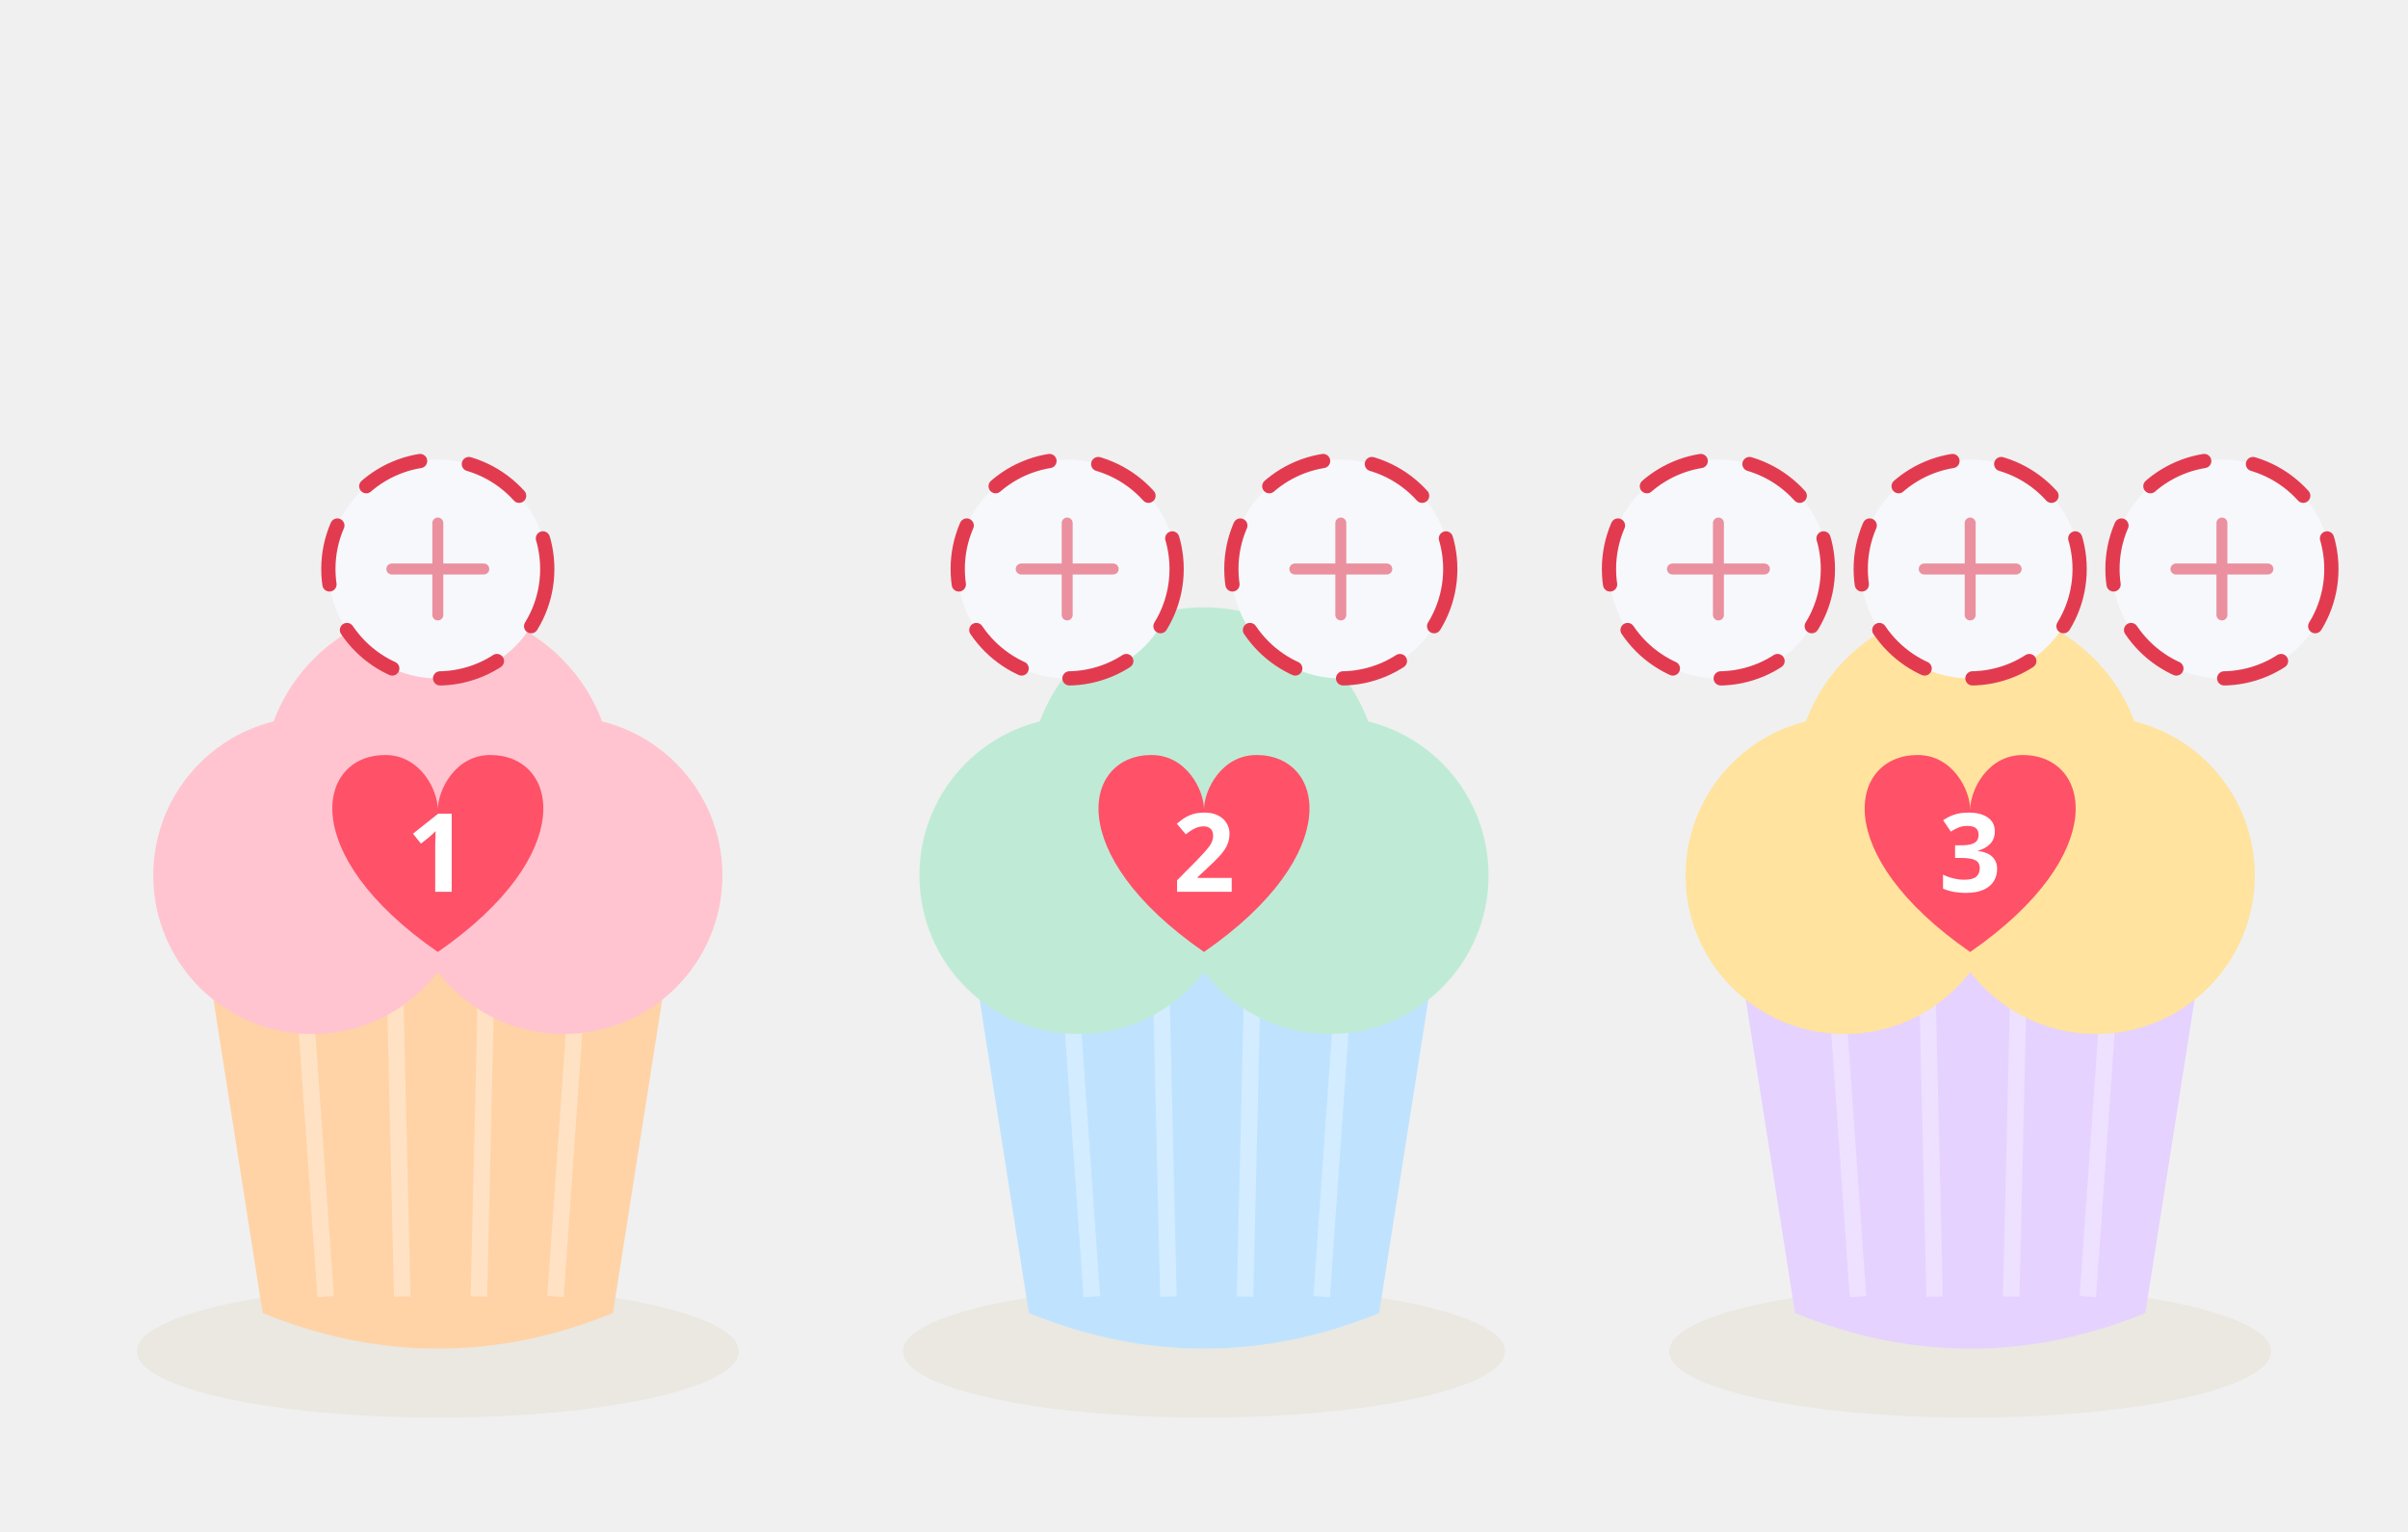
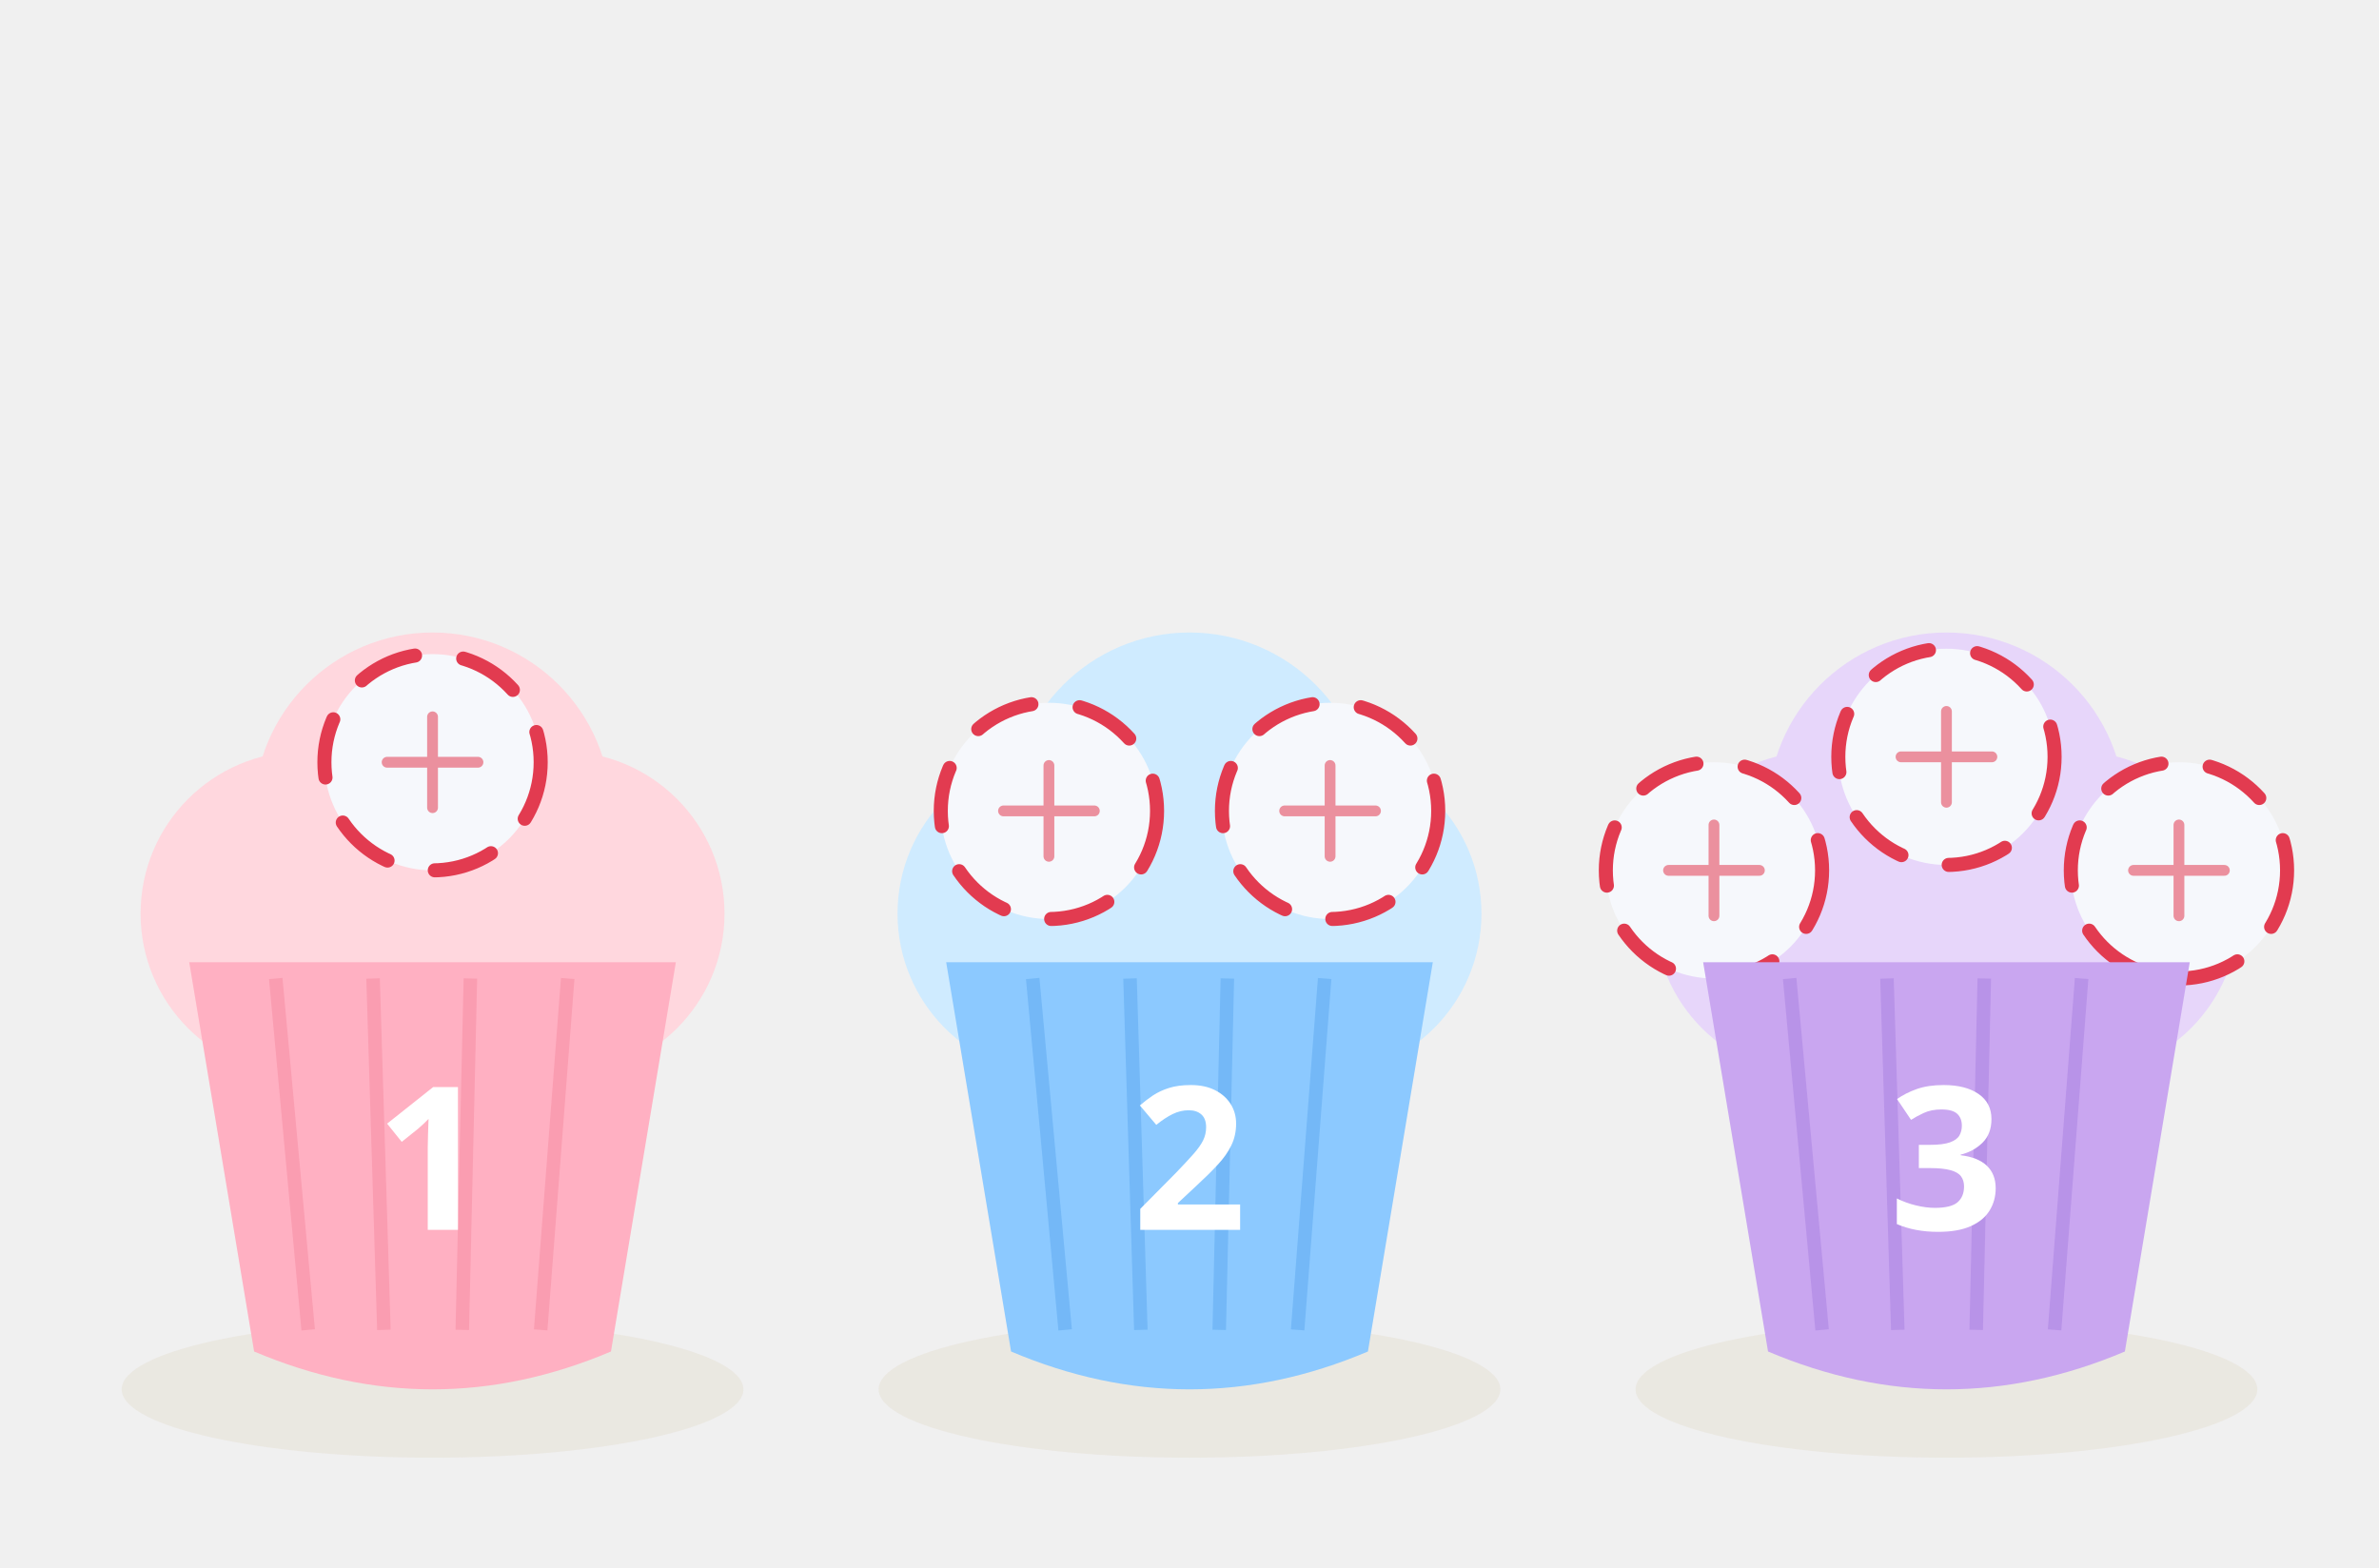
- <svg xmlns="http://www.w3.org/2000/svg" viewBox="0 0 880 560" width="880" height="560" font-family="Fredoka, sans-serif">
-   <ellipse cx="160" cy="494" rx="110" ry="24.2" fill="#E6E1D6" opacity="0.55" />
-   <path d="M74,340 L246,340 L224,480 Q160,506 96,480 Z" fill="#FFD3A6" stroke="#00000018" stroke-width="0" />
-   <path d="M110,346 L119,474" stroke="#ffffff55" stroke-width="6" />
-   <path d="M144,346 L147,474" stroke="#ffffff55" stroke-width="6" />
-   <path d="M178,346 L175,474" stroke="#ffffff55" stroke-width="6" />
-   <path d="M212,346 L203,474" stroke="#ffffff55" stroke-width="6" />
-   <circle cx="114" cy="320" r="58" fill="#FFC4CF" />
-   <circle cx="206" cy="320" r="58" fill="#FFC4CF" />
-   <circle cx="160" cy="286" r="64" fill="#FFC4CF" />
-   <path d="M160,348.0 C108.0,312 116.0,276.0 140.8,276.0 C153.6,276.0 160,288.8 160,296.0 C160,288.8 166.4,276.0 179.2,276.0 C204.0,276.0 212.0,312 160,348.0 Z" fill="#FF5168" />
-   <text x="160" y="326" text-anchor="middle" font-size="40" font-weight="700" fill="#fff" font-family="Fredoka, sans-serif">1</text>
-   <circle cx="160.0" cy="208.0" r="40.0" fill="#F6F8FC" stroke="#E23B50" stroke-width="5.2" stroke-dasharray="22.0 18.0" stroke-linecap="round" />
-   <path d="M143.2,208.0 H176.8 M160.0,191.2 V224.8" stroke="#E23B50" stroke-width="4.0" stroke-linecap="round" opacity="0.55" />
-   <ellipse cx="440" cy="494" rx="110" ry="24.2" fill="#E6E1D6" opacity="0.55" />
-   <path d="M354,340 L526,340 L504,480 Q440,506 376,480 Z" fill="#BFE3FF" stroke="#00000018" stroke-width="0" />
-   <path d="M390,346 L399,474" stroke="#ffffff55" stroke-width="6" />
-   <path d="M424,346 L427,474" stroke="#ffffff55" stroke-width="6" />
-   <path d="M458,346 L455,474" stroke="#ffffff55" stroke-width="6" />
-   <path d="M492,346 L483,474" stroke="#ffffff55" stroke-width="6" />
-   <circle cx="394" cy="320" r="58" fill="#BFEBD6" />
-   <circle cx="486" cy="320" r="58" fill="#BFEBD6" />
-   <circle cx="440" cy="286" r="64" fill="#BFEBD6" />
-   <path d="M440,348.0 C388.0,312 396.0,276.0 420.8,276.0 C433.6,276.0 440,288.8 440,296.0 C440,288.8 446.4,276.0 459.2,276.0 C484.0,276.0 492.0,312 440,348.0 Z" fill="#FF5168" />
-   <text x="440" y="326" text-anchor="middle" font-size="40" font-weight="700" fill="#fff" font-family="Fredoka, sans-serif">2</text>
-   <circle cx="390.0" cy="208.0" r="40.0" fill="#F6F8FC" stroke="#E23B50" stroke-width="5.2" stroke-dasharray="22.0 18.0" stroke-linecap="round" />
-   <path d="M373.2,208.0 H406.8 M390.0,191.2 V224.8" stroke="#E23B50" stroke-width="4.0" stroke-linecap="round" opacity="0.55" />
-   <circle cx="490.0" cy="208.0" r="40.0" fill="#F6F8FC" stroke="#E23B50" stroke-width="5.2" stroke-dasharray="22.0 18.0" stroke-linecap="round" />
-   <path d="M473.2,208.0 H506.8 M490.0,191.2 V224.8" stroke="#E23B50" stroke-width="4.0" stroke-linecap="round" opacity="0.55" />
-   <ellipse cx="720" cy="494" rx="110" ry="24.2" fill="#E6E1D6" opacity="0.55" />
-   <path d="M634,340 L806,340 L784,480 Q720,506 656,480 Z" fill="#E5D2FF" stroke="#00000018" stroke-width="0" />
-   <path d="M670,346 L679,474" stroke="#ffffff55" stroke-width="6" />
-   <path d="M704,346 L707,474" stroke="#ffffff55" stroke-width="6" />
-   <path d="M738,346 L735,474" stroke="#ffffff55" stroke-width="6" />
-   <path d="M772,346 L763,474" stroke="#ffffff55" stroke-width="6" />
-   <circle cx="674" cy="320" r="58" fill="#FFE39E" />
-   <circle cx="766" cy="320" r="58" fill="#FFE39E" />
-   <circle cx="720" cy="286" r="64" fill="#FFE39E" />
-   <path d="M720,348.0 C668.0,312 676.0,276.0 700.8,276.0 C713.6,276.0 720,288.8 720,296.0 C720,288.8 726.4,276.0 739.2,276.0 C764.0,276.0 772.0,312 720,348.0 Z" fill="#FF5168" />
-   <text x="720" y="326" text-anchor="middle" font-size="40" font-weight="700" fill="#fff" font-family="Fredoka, sans-serif">3</text>
-   <circle cx="628.0" cy="208.0" r="40.0" fill="#F6F8FC" stroke="#E23B50" stroke-width="5.2" stroke-dasharray="22.0 18.0" stroke-linecap="round" />
-   <path d="M611.2,208.0 H644.8 M628.0,191.2 V224.8" stroke="#E23B50" stroke-width="4.0" stroke-linecap="round" opacity="0.55" />
-   <circle cx="720.0" cy="208.0" r="40.0" fill="#F6F8FC" stroke="#E23B50" stroke-width="5.2" stroke-dasharray="22.0 18.0" stroke-linecap="round" />
-   <path d="M703.2,208.0 H736.8 M720.0,191.2 V224.8" stroke="#E23B50" stroke-width="4.0" stroke-linecap="round" opacity="0.55" />
-   <circle cx="812.0" cy="208.0" r="40.0" fill="#F6F8FC" stroke="#E23B50" stroke-width="5.2" stroke-dasharray="22.0 18.0" stroke-linecap="round" />
-   <path d="M795.2,208.0 H828.8 M812.0,191.2 V224.8" stroke="#E23B50" stroke-width="4.0" stroke-linecap="round" opacity="0.55" />
+ <svg xmlns="http://www.w3.org/2000/svg" viewBox="0 0 880 580" width="880" height="580" font-family="Fredoka, sans-serif">
+   <ellipse cx="160" cy="514" rx="115" ry="25.3" fill="#E6E1D6" opacity="0.55" />
+   <circle cx="112" cy="338" r="60" fill="#FFD7DE" />
+   <circle cx="208" cy="338" r="60" fill="#FFD7DE" />
+   <circle cx="160" cy="300" r="66" fill="#FFD7DE" />
+   <circle cx="160.0" cy="282.0" r="40.0" fill="#F6F8FC" stroke="#E23B50" stroke-width="5.2" stroke-dasharray="22.0 18.0" stroke-linecap="round" />
+   <path d="M143.2,282.0 H176.8 M160.0,265.2 V298.8" stroke="#E23B50" stroke-width="4.0" stroke-linecap="round" opacity="0.55" />
+   <path d="M70,356 L250,356 L226,500 Q160,528 94,500 Z" fill="#FFB0C2" />
+   <path d="M102,362 L114,492" stroke="#F58AA0" stroke-width="5" opacity="0.5" />
+   <path d="M138,362 L142,492" stroke="#F58AA0" stroke-width="5" opacity="0.5" />
+   <path d="M174,362 L171,492" stroke="#F58AA0" stroke-width="5" opacity="0.5" />
+   <path d="M210,362 L200,492" stroke="#F58AA0" stroke-width="5" opacity="0.5" />
+   <text x="160" y="455" text-anchor="middle" font-size="74" font-weight="700" fill="#fff" font-family="Fredoka, sans-serif">1</text>
+   <ellipse cx="440" cy="514" rx="115" ry="25.3" fill="#E6E1D6" opacity="0.55" />
+   <circle cx="392" cy="338" r="60" fill="#CFEBFF" />
+   <circle cx="488" cy="338" r="60" fill="#CFEBFF" />
+   <circle cx="440" cy="300" r="66" fill="#CFEBFF" />
+   <circle cx="388.0" cy="300.0" r="40.0" fill="#F6F8FC" stroke="#E23B50" stroke-width="5.2" stroke-dasharray="22.0 18.0" stroke-linecap="round" />
+   <path d="M371.2,300.0 H404.8 M388.0,283.2 V316.8" stroke="#E23B50" stroke-width="4.0" stroke-linecap="round" opacity="0.55" />
+   <circle cx="492.0" cy="300.0" r="40.0" fill="#F6F8FC" stroke="#E23B50" stroke-width="5.2" stroke-dasharray="22.0 18.0" stroke-linecap="round" />
+   <path d="M475.2,300.0 H508.8 M492.0,283.2 V316.8" stroke="#E23B50" stroke-width="4.0" stroke-linecap="round" opacity="0.55" />
+   <path d="M350,356 L530,356 L506,500 Q440,528 374,500 Z" fill="#8CC9FF" />
+   <path d="M382,362 L394,492" stroke="#5BA8F0" stroke-width="5" opacity="0.5" />
+   <path d="M418,362 L422,492" stroke="#5BA8F0" stroke-width="5" opacity="0.5" />
+   <path d="M454,362 L451,492" stroke="#5BA8F0" stroke-width="5" opacity="0.5" />
+   <path d="M490,362 L480,492" stroke="#5BA8F0" stroke-width="5" opacity="0.5" />
+   <text x="440" y="455" text-anchor="middle" font-size="74" font-weight="700" fill="#fff" font-family="Fredoka, sans-serif">2</text>
+   <ellipse cx="720" cy="514" rx="115" ry="25.3" fill="#E6E1D6" opacity="0.55" />
+   <circle cx="672" cy="338" r="60" fill="#E7D6FA" />
+   <circle cx="768" cy="338" r="60" fill="#E7D6FA" />
+   <circle cx="720" cy="300" r="66" fill="#E7D6FA" />
+   <circle cx="634.0" cy="322.0" r="40.0" fill="#F6F8FC" stroke="#E23B50" stroke-width="5.2" stroke-dasharray="22.0 18.0" stroke-linecap="round" />
+   <path d="M617.2,322.0 H650.8 M634.0,305.2 V338.8" stroke="#E23B50" stroke-width="4.0" stroke-linecap="round" opacity="0.55" />
+   <circle cx="720.0" cy="280.0" r="40.0" fill="#F6F8FC" stroke="#E23B50" stroke-width="5.2" stroke-dasharray="22.0 18.0" stroke-linecap="round" />
+   <path d="M703.2,280.0 H736.8 M720.0,263.2 V296.8" stroke="#E23B50" stroke-width="4.0" stroke-linecap="round" opacity="0.55" />
+   <circle cx="806.0" cy="322.0" r="40.0" fill="#F6F8FC" stroke="#E23B50" stroke-width="5.2" stroke-dasharray="22.0 18.0" stroke-linecap="round" />
+   <path d="M789.2,322.0 H822.8 M806.0,305.2 V338.8" stroke="#E23B50" stroke-width="4.0" stroke-linecap="round" opacity="0.55" />
+   <path d="M630,356 L810,356 L786,500 Q720,528 654,500 Z" fill="#C9A6F0" />
+   <path d="M662,362 L674,492" stroke="#A87FE0" stroke-width="5" opacity="0.5" />
+   <path d="M698,362 L702,492" stroke="#A87FE0" stroke-width="5" opacity="0.5" />
+   <path d="M734,362 L731,492" stroke="#A87FE0" stroke-width="5" opacity="0.5" />
+   <path d="M770,362 L760,492" stroke="#A87FE0" stroke-width="5" opacity="0.5" />
+   <text x="720" y="455" text-anchor="middle" font-size="74" font-weight="700" fill="#fff" font-family="Fredoka, sans-serif">3</text>
</svg>
